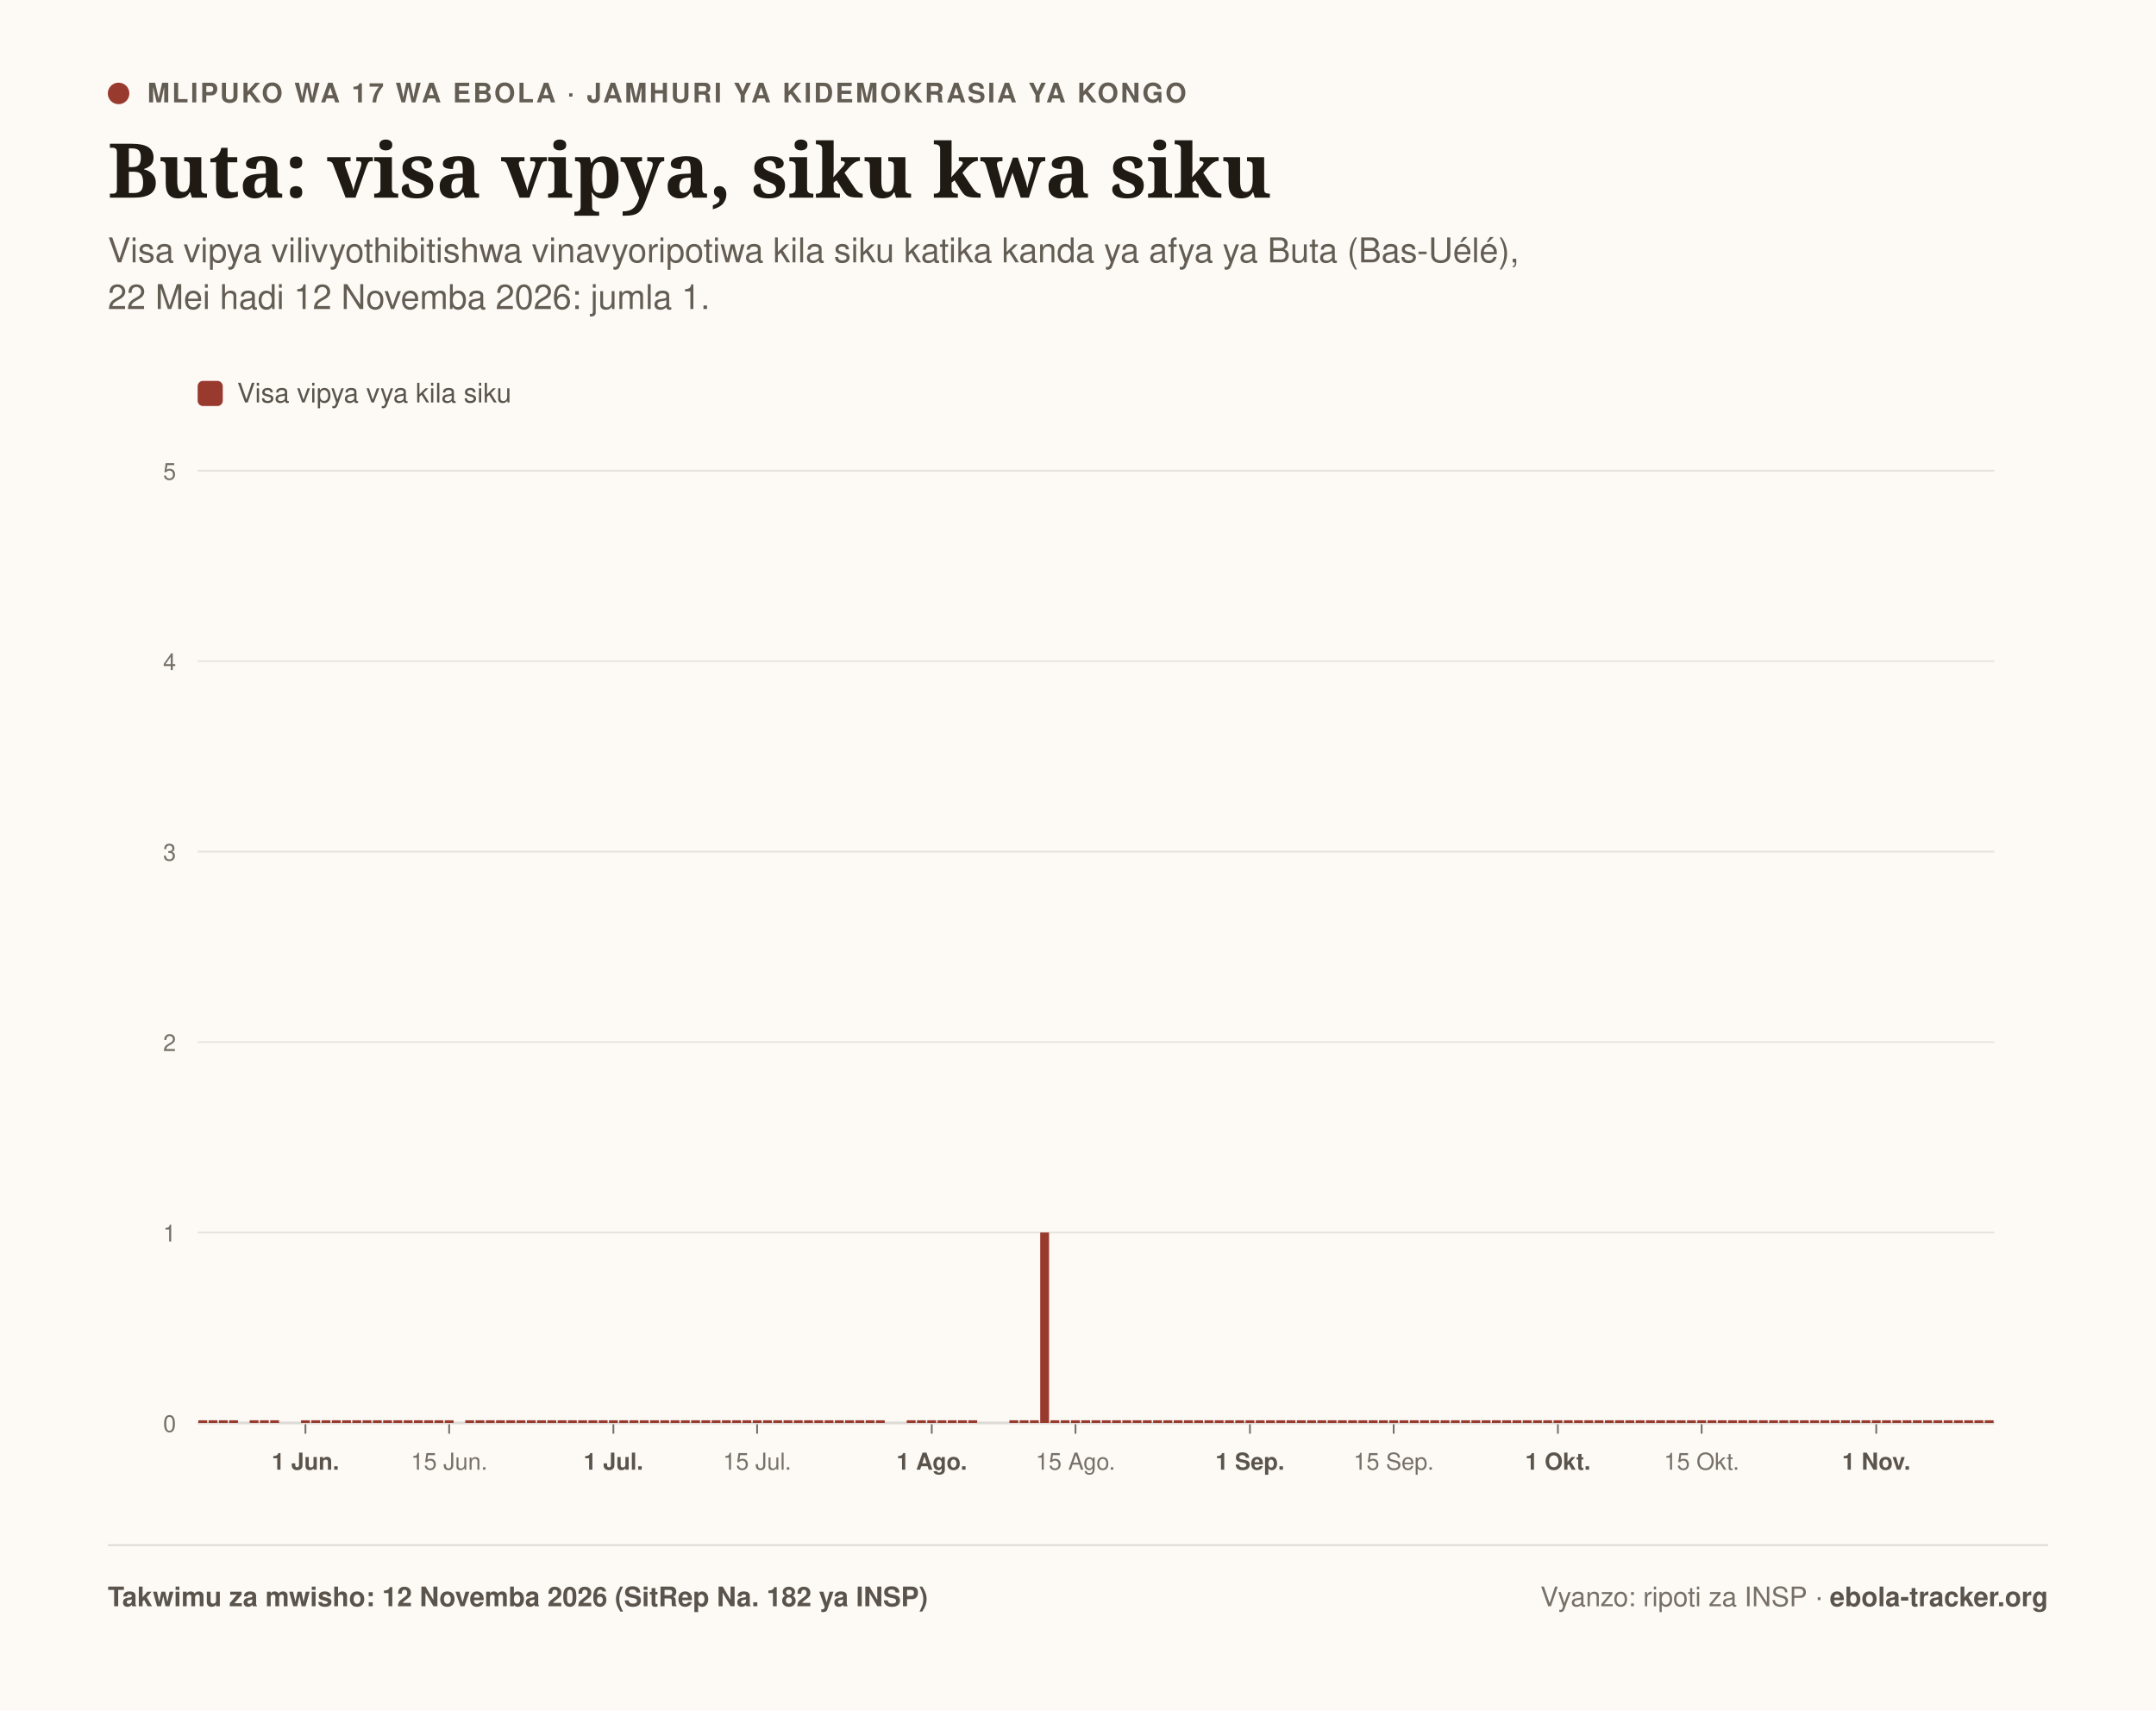
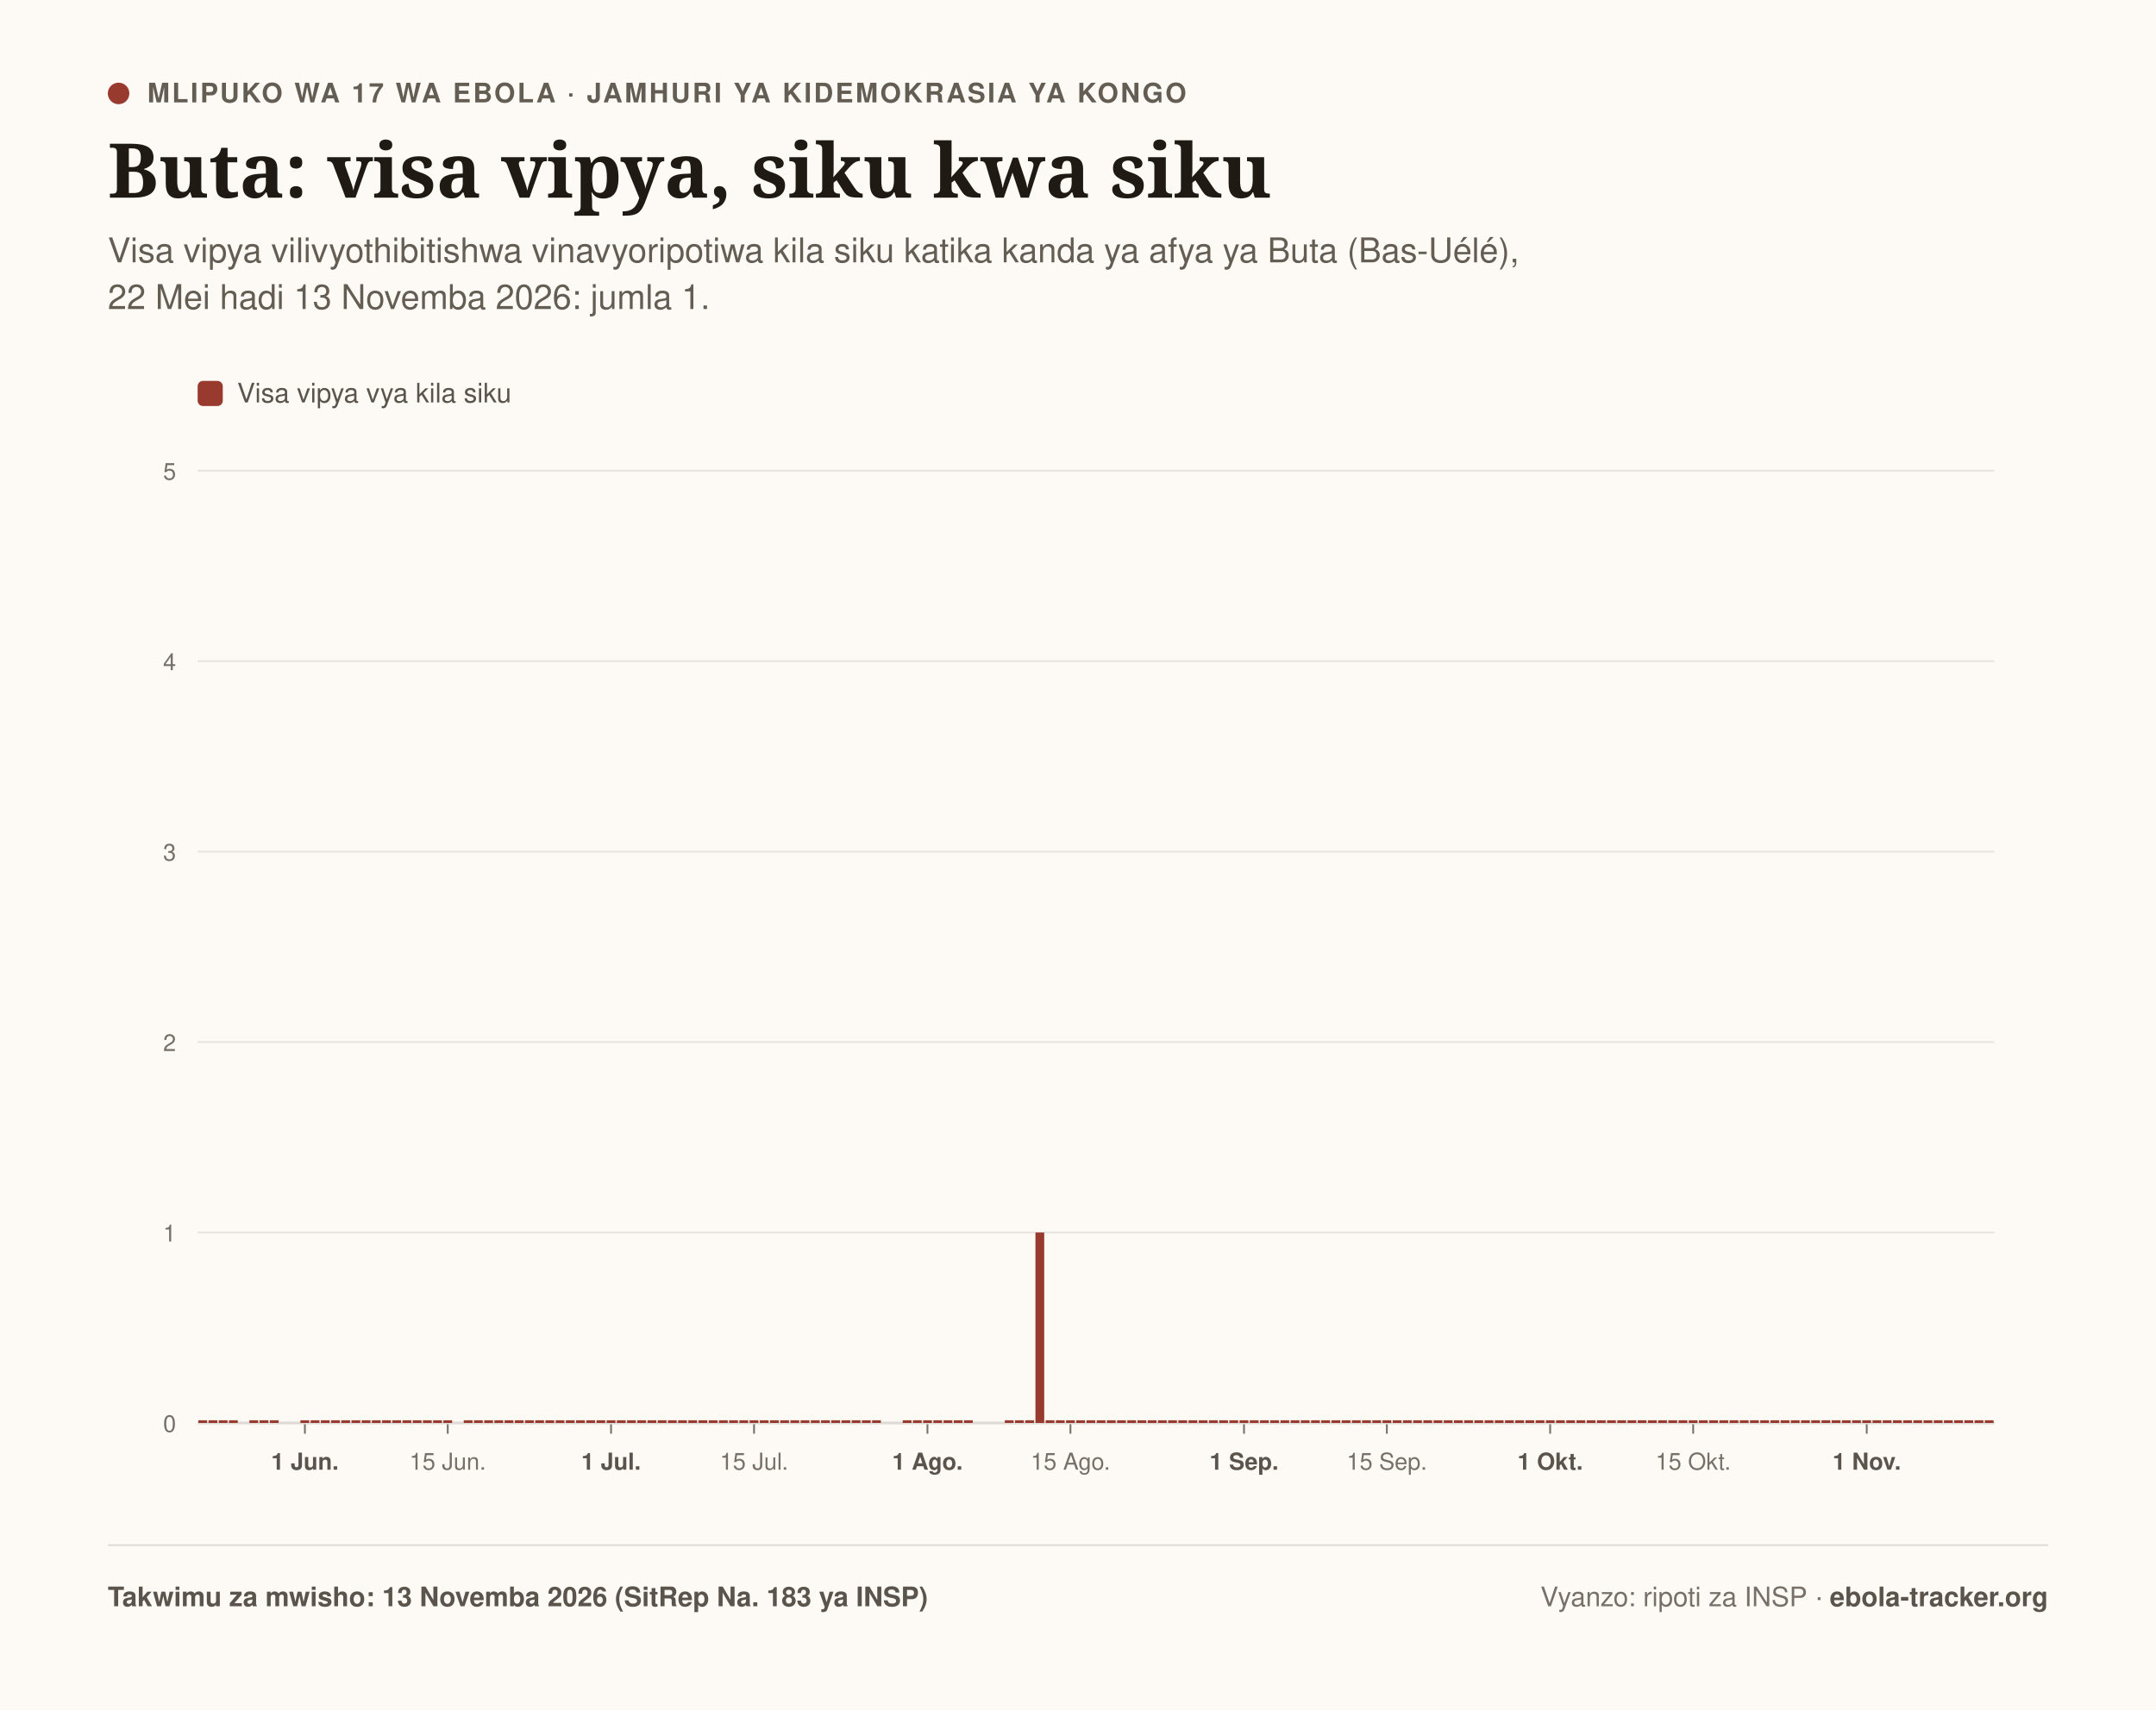
- <svg xmlns="http://www.w3.org/2000/svg" viewBox="0 0 1200 952" role="img" aria-label="Buta: visa vipya, siku kwa siku. Visa vipya vilivyothibitishwa vinavyoripotiwa kila siku katika kanda ya afya ya Buta (Bas-Uélé), 22 Mei hadi 12 Novemba 2026: jumla 1.">
+ <svg xmlns="http://www.w3.org/2000/svg" viewBox="0 0 1200 952" role="img" aria-label="Buta: visa vipya, siku kwa siku. Visa vipya vilivyothibitishwa vinavyoripotiwa kila siku katika kanda ya afya ya Buta (Bas-Uélé), 22 Mei hadi 13 Novemba 2026: jumla 1.">
  <rect width="1200" height="952" fill="#FDFAF6" />
  <circle cx="66" cy="52" r="6" fill="#993A2E" />
  <text x="82.0" y="57.0" font-family="'Public Sans',Helvetica,Arial,sans-serif" font-size="15" font-weight="700" fill="#635D54" text-anchor="start" letter-spacing=".08em">MLIPUKO WA 17 WA EBOLA · JAMHURI YA KIDEMOKRASIA YA KONGO</text>
  <text x="60.0" y="110.0" font-family="'Source Serif 4',Georgia,serif" font-size="42" font-weight="600" fill="#1F1A13" text-anchor="start">Buta: visa vipya, siku kwa siku</text>
  <text x="60.0" y="146.0" font-family="'Public Sans',Helvetica,Arial,sans-serif" font-size="19" font-weight="400" fill="#635D54" text-anchor="start">Visa vipya vilivyothibitishwa vinavyoripotiwa kila siku katika kanda ya afya ya Buta (Bas-Uélé),</text>
-   <text x="60.0" y="172.0" font-family="'Public Sans',Helvetica,Arial,sans-serif" font-size="19" font-weight="400" fill="#635D54" text-anchor="start">22 Mei hadi 12 Novemba 2026: jumla 1.</text>
+   <text x="60.0" y="172.0" font-family="'Public Sans',Helvetica,Arial,sans-serif" font-size="19" font-weight="400" fill="#635D54" text-anchor="start">22 Mei hadi 13 Novemba 2026: jumla 1.</text>
  <rect x="110" y="212" width="14" height="14" rx="3" fill="#993A2E" />
  <text x="132.0" y="224.0" font-family="'Public Sans',Helvetica,Arial,sans-serif" font-size="15" font-weight="400" fill="#5A544C" text-anchor="start">Visa vipya vya kila siku</text>
  <line x1="110" x2="1110" y1="792.0" y2="792.0" stroke="#E7E4E0" />
  <text x="98.0" y="797.0" font-family="'Public Sans',Helvetica,Arial,sans-serif" font-size="13" font-weight="400" fill="#777068" text-anchor="end">0</text>
  <line x1="110" x2="1110" y1="686.0" y2="686.0" stroke="#E7E4E0" />
  <text x="98.0" y="691.0" font-family="'Public Sans',Helvetica,Arial,sans-serif" font-size="13" font-weight="400" fill="#777068" text-anchor="end">1</text>
  <line x1="110" x2="1110" y1="580.0" y2="580.0" stroke="#E7E4E0" />
  <text x="98.0" y="585.0" font-family="'Public Sans',Helvetica,Arial,sans-serif" font-size="13" font-weight="400" fill="#777068" text-anchor="end">2</text>
  <line x1="110" x2="1110" y1="474.0" y2="474.0" stroke="#E7E4E0" />
  <text x="98.0" y="479.0" font-family="'Public Sans',Helvetica,Arial,sans-serif" font-size="13" font-weight="400" fill="#777068" text-anchor="end">3</text>
  <line x1="110" x2="1110" y1="368.0" y2="368.0" stroke="#E7E4E0" />
  <text x="98.0" y="373.0" font-family="'Public Sans',Helvetica,Arial,sans-serif" font-size="13" font-weight="400" fill="#777068" text-anchor="end">4</text>
  <line x1="110" x2="1110" y1="262.0" y2="262.0" stroke="#E7E4E0" />
  <text x="98.0" y="267.0" font-family="'Public Sans',Helvetica,Arial,sans-serif" font-size="13" font-weight="400" fill="#777068" text-anchor="end">5</text>
-   <line x1="170.0" x2="170.0" y1="792" y2="798" stroke="#777068" />
-   <text x="170.0" y="818.0" font-family="'Public Sans',Helvetica,Arial,sans-serif" font-size="13" font-weight="600" fill="#5A544C" text-anchor="middle">1 Jun.</text>
-   <line x1="250.0" x2="250.0" y1="792" y2="798" stroke="#777068" />
-   <text x="250.0" y="818.0" font-family="'Public Sans',Helvetica,Arial,sans-serif" font-size="13" font-weight="400" fill="#777068" text-anchor="middle">15 Jun.</text>
-   <line x1="341.4" x2="341.4" y1="792" y2="798" stroke="#777068" />
-   <text x="341.4" y="818.0" font-family="'Public Sans',Helvetica,Arial,sans-serif" font-size="13" font-weight="600" fill="#5A544C" text-anchor="middle">1 Jul.</text>
-   <line x1="421.4" x2="421.4" y1="792" y2="798" stroke="#777068" />
-   <text x="421.4" y="818.0" font-family="'Public Sans',Helvetica,Arial,sans-serif" font-size="13" font-weight="400" fill="#777068" text-anchor="middle">15 Jul.</text>
-   <line x1="518.6" x2="518.6" y1="792" y2="798" stroke="#777068" />
-   <text x="518.6" y="818.0" font-family="'Public Sans',Helvetica,Arial,sans-serif" font-size="13" font-weight="600" fill="#5A544C" text-anchor="middle">1 Ago.</text>
-   <line x1="598.6" x2="598.6" y1="792" y2="798" stroke="#777068" />
-   <text x="598.6" y="818.0" font-family="'Public Sans',Helvetica,Arial,sans-serif" font-size="13" font-weight="400" fill="#777068" text-anchor="middle">15 Ago.</text>
-   <line x1="695.7" x2="695.7" y1="792" y2="798" stroke="#777068" />
-   <text x="695.7" y="818.0" font-family="'Public Sans',Helvetica,Arial,sans-serif" font-size="13" font-weight="600" fill="#5A544C" text-anchor="middle">1 Sep.</text>
-   <line x1="775.7" x2="775.7" y1="792" y2="798" stroke="#777068" />
-   <text x="775.7" y="818.0" font-family="'Public Sans',Helvetica,Arial,sans-serif" font-size="13" font-weight="400" fill="#777068" text-anchor="middle">15 Sep.</text>
-   <line x1="867.1" x2="867.1" y1="792" y2="798" stroke="#777068" />
-   <text x="867.1" y="818.0" font-family="'Public Sans',Helvetica,Arial,sans-serif" font-size="13" font-weight="600" fill="#5A544C" text-anchor="middle">1 Okt.</text>
-   <line x1="947.1" x2="947.1" y1="792" y2="798" stroke="#777068" />
-   <text x="947.1" y="818.0" font-family="'Public Sans',Helvetica,Arial,sans-serif" font-size="13" font-weight="400" fill="#777068" text-anchor="middle">15 Okt.</text>
-   <line x1="1044.3" x2="1044.3" y1="792" y2="798" stroke="#777068" />
-   <text x="1044.3" y="818.0" font-family="'Public Sans',Helvetica,Arial,sans-serif" font-size="13" font-weight="600" fill="#5A544C" text-anchor="middle">1 Nov.</text>
+   <line x1="169.7" x2="169.7" y1="792" y2="798" stroke="#777068" />
+   <text x="169.7" y="818.0" font-family="'Public Sans',Helvetica,Arial,sans-serif" font-size="13" font-weight="600" fill="#5A544C" text-anchor="middle">1 Jun.</text>
+   <line x1="249.2" x2="249.2" y1="792" y2="798" stroke="#777068" />
+   <text x="249.2" y="818.0" font-family="'Public Sans',Helvetica,Arial,sans-serif" font-size="13" font-weight="400" fill="#777068" text-anchor="middle">15 Jun.</text>
+   <line x1="340.1" x2="340.1" y1="792" y2="798" stroke="#777068" />
+   <text x="340.1" y="818.0" font-family="'Public Sans',Helvetica,Arial,sans-serif" font-size="13" font-weight="600" fill="#5A544C" text-anchor="middle">1 Jul.</text>
+   <line x1="419.7" x2="419.7" y1="792" y2="798" stroke="#777068" />
+   <text x="419.7" y="818.0" font-family="'Public Sans',Helvetica,Arial,sans-serif" font-size="13" font-weight="400" fill="#777068" text-anchor="middle">15 Jul.</text>
+   <line x1="516.2" x2="516.2" y1="792" y2="798" stroke="#777068" />
+   <text x="516.2" y="818.0" font-family="'Public Sans',Helvetica,Arial,sans-serif" font-size="13" font-weight="600" fill="#5A544C" text-anchor="middle">1 Ago.</text>
+   <line x1="595.8" x2="595.8" y1="792" y2="798" stroke="#777068" />
+   <text x="595.8" y="818.0" font-family="'Public Sans',Helvetica,Arial,sans-serif" font-size="13" font-weight="400" fill="#777068" text-anchor="middle">15 Ago.</text>
+   <line x1="692.4" x2="692.4" y1="792" y2="798" stroke="#777068" />
+   <text x="692.4" y="818.0" font-family="'Public Sans',Helvetica,Arial,sans-serif" font-size="13" font-weight="600" fill="#5A544C" text-anchor="middle">1 Sep.</text>
+   <line x1="771.9" x2="771.9" y1="792" y2="798" stroke="#777068" />
+   <text x="771.9" y="818.0" font-family="'Public Sans',Helvetica,Arial,sans-serif" font-size="13" font-weight="400" fill="#777068" text-anchor="middle">15 Sep.</text>
+   <line x1="862.8" x2="862.8" y1="792" y2="798" stroke="#777068" />
+   <text x="862.8" y="818.0" font-family="'Public Sans',Helvetica,Arial,sans-serif" font-size="13" font-weight="600" fill="#5A544C" text-anchor="middle">1 Okt.</text>
+   <line x1="942.4" x2="942.4" y1="792" y2="798" stroke="#777068" />
+   <text x="942.4" y="818.0" font-family="'Public Sans',Helvetica,Arial,sans-serif" font-size="13" font-weight="400" fill="#777068" text-anchor="middle">15 Okt.</text>
+   <line x1="1039.0" x2="1039.0" y1="792" y2="798" stroke="#777068" />
+   <text x="1039.0" y="818.0" font-family="'Public Sans',Helvetica,Arial,sans-serif" font-size="13" font-weight="600" fill="#5A544C" text-anchor="middle">1 Nov.</text>
  <line x1="110" x2="1110" y1="792" y2="792" stroke="#DEDAD5" stroke-width="1.5" />
-   <rect x="110.40" y="790.50" width="4.91" height="1.50" fill="#993A2E" />
-   <rect x="116.11" y="790.50" width="4.91" height="1.50" fill="#993A2E" />
-   <rect x="121.83" y="790.50" width="4.91" height="1.50" fill="#993A2E" />
-   <rect x="127.54" y="790.50" width="4.91" height="1.50" fill="#993A2E" />
-   <rect x="138.97" y="790.50" width="4.91" height="1.50" fill="#993A2E" />
-   <rect x="144.69" y="790.50" width="4.91" height="1.50" fill="#993A2E" />
-   <rect x="150.40" y="790.50" width="4.91" height="1.50" fill="#993A2E" />
-   <rect x="167.54" y="790.50" width="4.91" height="1.50" fill="#993A2E" />
-   <rect x="173.26" y="790.50" width="4.91" height="1.50" fill="#993A2E" />
-   <rect x="178.97" y="790.50" width="4.91" height="1.50" fill="#993A2E" />
-   <rect x="184.69" y="790.50" width="4.91" height="1.50" fill="#993A2E" />
-   <rect x="190.40" y="790.50" width="4.91" height="1.50" fill="#993A2E" />
-   <rect x="196.11" y="790.50" width="4.91" height="1.50" fill="#993A2E" />
-   <rect x="201.83" y="790.50" width="4.91" height="1.50" fill="#993A2E" />
-   <rect x="207.54" y="790.50" width="4.91" height="1.50" fill="#993A2E" />
-   <rect x="213.26" y="790.50" width="4.91" height="1.50" fill="#993A2E" />
-   <rect x="218.97" y="790.50" width="4.91" height="1.50" fill="#993A2E" />
-   <rect x="224.69" y="790.50" width="4.91" height="1.50" fill="#993A2E" />
-   <rect x="230.40" y="790.50" width="4.91" height="1.50" fill="#993A2E" />
-   <rect x="236.11" y="790.50" width="4.91" height="1.50" fill="#993A2E" />
-   <rect x="241.83" y="790.50" width="4.91" height="1.50" fill="#993A2E" />
-   <rect x="247.54" y="790.50" width="4.91" height="1.50" fill="#993A2E" />
-   <rect x="258.97" y="790.50" width="4.91" height="1.50" fill="#993A2E" />
-   <rect x="264.69" y="790.50" width="4.91" height="1.50" fill="#993A2E" />
-   <rect x="270.40" y="790.50" width="4.91" height="1.50" fill="#993A2E" />
-   <rect x="276.11" y="790.50" width="4.91" height="1.50" fill="#993A2E" />
-   <rect x="281.83" y="790.50" width="4.91" height="1.50" fill="#993A2E" />
-   <rect x="287.54" y="790.50" width="4.91" height="1.50" fill="#993A2E" />
-   <rect x="293.26" y="790.50" width="4.91" height="1.50" fill="#993A2E" />
-   <rect x="298.97" y="790.50" width="4.91" height="1.50" fill="#993A2E" />
-   <rect x="304.69" y="790.50" width="4.91" height="1.50" fill="#993A2E" />
-   <rect x="310.40" y="790.50" width="4.91" height="1.50" fill="#993A2E" />
-   <rect x="316.11" y="790.50" width="4.91" height="1.50" fill="#993A2E" />
-   <rect x="321.83" y="790.50" width="4.91" height="1.50" fill="#993A2E" />
-   <rect x="327.54" y="790.50" width="4.91" height="1.50" fill="#993A2E" />
-   <rect x="333.26" y="790.50" width="4.91" height="1.50" fill="#993A2E" />
-   <rect x="338.97" y="790.50" width="4.91" height="1.50" fill="#993A2E" />
-   <rect x="344.69" y="790.50" width="4.91" height="1.50" fill="#993A2E" />
-   <rect x="350.40" y="790.50" width="4.91" height="1.50" fill="#993A2E" />
-   <rect x="356.11" y="790.50" width="4.91" height="1.50" fill="#993A2E" />
-   <rect x="361.83" y="790.50" width="4.91" height="1.50" fill="#993A2E" />
-   <rect x="367.54" y="790.50" width="4.91" height="1.50" fill="#993A2E" />
-   <rect x="373.26" y="790.50" width="4.91" height="1.50" fill="#993A2E" />
-   <rect x="378.97" y="790.50" width="4.91" height="1.50" fill="#993A2E" />
-   <rect x="384.69" y="790.50" width="4.91" height="1.50" fill="#993A2E" />
-   <rect x="390.40" y="790.50" width="4.91" height="1.50" fill="#993A2E" />
-   <rect x="396.11" y="790.50" width="4.91" height="1.50" fill="#993A2E" />
-   <rect x="401.83" y="790.50" width="4.91" height="1.50" fill="#993A2E" />
-   <rect x="407.54" y="790.50" width="4.91" height="1.50" fill="#993A2E" />
-   <rect x="413.26" y="790.50" width="4.91" height="1.50" fill="#993A2E" />
-   <rect x="418.97" y="790.50" width="4.91" height="1.50" fill="#993A2E" />
-   <rect x="424.69" y="790.50" width="4.91" height="1.50" fill="#993A2E" />
-   <rect x="430.40" y="790.50" width="4.91" height="1.50" fill="#993A2E" />
-   <rect x="436.11" y="790.50" width="4.91" height="1.50" fill="#993A2E" />
-   <rect x="441.83" y="790.50" width="4.91" height="1.50" fill="#993A2E" />
-   <rect x="447.54" y="790.50" width="4.91" height="1.50" fill="#993A2E" />
-   <rect x="453.26" y="790.50" width="4.91" height="1.50" fill="#993A2E" />
-   <rect x="458.97" y="790.50" width="4.91" height="1.50" fill="#993A2E" />
-   <rect x="464.69" y="790.50" width="4.91" height="1.50" fill="#993A2E" />
-   <rect x="470.40" y="790.50" width="4.91" height="1.50" fill="#993A2E" />
-   <rect x="476.11" y="790.50" width="4.91" height="1.50" fill="#993A2E" />
-   <rect x="481.83" y="790.50" width="4.91" height="1.50" fill="#993A2E" />
-   <rect x="487.54" y="790.50" width="4.91" height="1.50" fill="#993A2E" />
-   <rect x="504.69" y="790.50" width="4.91" height="1.50" fill="#993A2E" />
-   <rect x="510.40" y="790.50" width="4.91" height="1.50" fill="#993A2E" />
-   <rect x="516.11" y="790.50" width="4.91" height="1.50" fill="#993A2E" />
-   <rect x="521.83" y="790.50" width="4.91" height="1.50" fill="#993A2E" />
-   <rect x="527.54" y="790.50" width="4.91" height="1.50" fill="#993A2E" />
-   <rect x="533.26" y="790.50" width="4.91" height="1.50" fill="#993A2E" />
-   <rect x="538.97" y="790.50" width="4.91" height="1.50" fill="#993A2E" />
-   <rect x="561.83" y="790.50" width="4.91" height="1.50" fill="#993A2E" />
-   <rect x="567.54" y="790.50" width="4.91" height="1.50" fill="#993A2E" />
-   <rect x="573.26" y="790.50" width="4.91" height="1.50" fill="#993A2E" />
-   <rect x="578.97" y="686.00" width="4.91" height="106.00" fill="#993A2E" />
-   <rect x="584.69" y="790.50" width="4.91" height="1.50" fill="#993A2E" />
-   <rect x="590.40" y="790.50" width="4.91" height="1.50" fill="#993A2E" />
-   <rect x="596.11" y="790.50" width="4.91" height="1.50" fill="#993A2E" />
-   <rect x="601.83" y="790.50" width="4.91" height="1.50" fill="#993A2E" />
-   <rect x="607.54" y="790.50" width="4.91" height="1.50" fill="#993A2E" />
-   <rect x="613.26" y="790.50" width="4.91" height="1.50" fill="#993A2E" />
-   <rect x="618.97" y="790.50" width="4.91" height="1.50" fill="#993A2E" />
-   <rect x="624.69" y="790.50" width="4.91" height="1.50" fill="#993A2E" />
-   <rect x="630.40" y="790.50" width="4.91" height="1.50" fill="#993A2E" />
-   <rect x="636.11" y="790.50" width="4.91" height="1.50" fill="#993A2E" />
-   <rect x="641.83" y="790.50" width="4.91" height="1.50" fill="#993A2E" />
-   <rect x="647.54" y="790.50" width="4.91" height="1.50" fill="#993A2E" />
-   <rect x="653.26" y="790.50" width="4.91" height="1.50" fill="#993A2E" />
-   <rect x="658.97" y="790.50" width="4.91" height="1.50" fill="#993A2E" />
-   <rect x="664.69" y="790.50" width="4.91" height="1.50" fill="#993A2E" />
-   <rect x="670.40" y="790.50" width="4.91" height="1.50" fill="#993A2E" />
-   <rect x="676.11" y="790.50" width="4.91" height="1.50" fill="#993A2E" />
-   <rect x="681.83" y="790.50" width="4.91" height="1.50" fill="#993A2E" />
-   <rect x="687.54" y="790.50" width="4.91" height="1.50" fill="#993A2E" />
-   <rect x="693.26" y="790.50" width="4.91" height="1.50" fill="#993A2E" />
-   <rect x="698.97" y="790.50" width="4.91" height="1.50" fill="#993A2E" />
-   <rect x="704.69" y="790.50" width="4.91" height="1.50" fill="#993A2E" />
-   <rect x="710.40" y="790.50" width="4.91" height="1.50" fill="#993A2E" />
-   <rect x="716.11" y="790.50" width="4.91" height="1.50" fill="#993A2E" />
-   <rect x="721.83" y="790.50" width="4.91" height="1.50" fill="#993A2E" />
-   <rect x="727.54" y="790.50" width="4.91" height="1.50" fill="#993A2E" />
-   <rect x="733.26" y="790.50" width="4.91" height="1.50" fill="#993A2E" />
-   <rect x="738.97" y="790.50" width="4.91" height="1.50" fill="#993A2E" />
-   <rect x="744.69" y="790.50" width="4.91" height="1.50" fill="#993A2E" />
-   <rect x="750.40" y="790.50" width="4.91" height="1.50" fill="#993A2E" />
-   <rect x="756.11" y="790.50" width="4.91" height="1.50" fill="#993A2E" />
-   <rect x="761.83" y="790.50" width="4.91" height="1.50" fill="#993A2E" />
-   <rect x="767.54" y="790.50" width="4.91" height="1.50" fill="#993A2E" />
-   <rect x="773.26" y="790.50" width="4.91" height="1.50" fill="#993A2E" />
-   <rect x="778.97" y="790.50" width="4.91" height="1.50" fill="#993A2E" />
-   <rect x="784.69" y="790.50" width="4.91" height="1.50" fill="#993A2E" />
-   <rect x="790.40" y="790.50" width="4.91" height="1.50" fill="#993A2E" />
-   <rect x="796.11" y="790.50" width="4.91" height="1.50" fill="#993A2E" />
-   <rect x="801.83" y="790.50" width="4.91" height="1.50" fill="#993A2E" />
-   <rect x="807.54" y="790.50" width="4.91" height="1.50" fill="#993A2E" />
-   <rect x="813.26" y="790.50" width="4.91" height="1.50" fill="#993A2E" />
-   <rect x="818.97" y="790.50" width="4.91" height="1.50" fill="#993A2E" />
-   <rect x="824.69" y="790.50" width="4.91" height="1.50" fill="#993A2E" />
-   <rect x="830.40" y="790.50" width="4.91" height="1.50" fill="#993A2E" />
-   <rect x="836.11" y="790.50" width="4.91" height="1.50" fill="#993A2E" />
-   <rect x="841.83" y="790.50" width="4.91" height="1.50" fill="#993A2E" />
-   <rect x="847.54" y="790.50" width="4.91" height="1.50" fill="#993A2E" />
-   <rect x="853.26" y="790.50" width="4.91" height="1.50" fill="#993A2E" />
-   <rect x="858.97" y="790.50" width="4.91" height="1.50" fill="#993A2E" />
-   <rect x="864.69" y="790.50" width="4.91" height="1.50" fill="#993A2E" />
-   <rect x="870.40" y="790.50" width="4.91" height="1.50" fill="#993A2E" />
-   <rect x="876.11" y="790.50" width="4.91" height="1.50" fill="#993A2E" />
-   <rect x="881.83" y="790.50" width="4.91" height="1.50" fill="#993A2E" />
-   <rect x="887.54" y="790.50" width="4.91" height="1.50" fill="#993A2E" />
-   <rect x="893.26" y="790.50" width="4.91" height="1.50" fill="#993A2E" />
-   <rect x="898.97" y="790.50" width="4.91" height="1.50" fill="#993A2E" />
-   <rect x="904.69" y="790.50" width="4.91" height="1.50" fill="#993A2E" />
-   <rect x="910.40" y="790.50" width="4.91" height="1.50" fill="#993A2E" />
-   <rect x="916.11" y="790.50" width="4.91" height="1.50" fill="#993A2E" />
-   <rect x="921.83" y="790.50" width="4.91" height="1.50" fill="#993A2E" />
-   <rect x="927.54" y="790.50" width="4.91" height="1.50" fill="#993A2E" />
-   <rect x="933.26" y="790.50" width="4.91" height="1.50" fill="#993A2E" />
-   <rect x="938.97" y="790.50" width="4.91" height="1.50" fill="#993A2E" />
-   <rect x="944.69" y="790.50" width="4.91" height="1.50" fill="#993A2E" />
-   <rect x="950.40" y="790.50" width="4.91" height="1.50" fill="#993A2E" />
-   <rect x="956.11" y="790.50" width="4.91" height="1.50" fill="#993A2E" />
-   <rect x="961.83" y="790.50" width="4.91" height="1.50" fill="#993A2E" />
-   <rect x="967.54" y="790.50" width="4.91" height="1.50" fill="#993A2E" />
-   <rect x="973.26" y="790.50" width="4.91" height="1.50" fill="#993A2E" />
-   <rect x="978.97" y="790.50" width="4.91" height="1.50" fill="#993A2E" />
-   <rect x="984.69" y="790.50" width="4.91" height="1.50" fill="#993A2E" />
-   <rect x="990.40" y="790.50" width="4.91" height="1.50" fill="#993A2E" />
-   <rect x="996.11" y="790.50" width="4.91" height="1.50" fill="#993A2E" />
-   <rect x="1001.83" y="790.50" width="4.91" height="1.50" fill="#993A2E" />
-   <rect x="1007.54" y="790.50" width="4.91" height="1.50" fill="#993A2E" />
-   <rect x="1013.26" y="790.50" width="4.91" height="1.50" fill="#993A2E" />
-   <rect x="1018.97" y="790.50" width="4.91" height="1.50" fill="#993A2E" />
-   <rect x="1024.69" y="790.50" width="4.91" height="1.50" fill="#993A2E" />
-   <rect x="1030.40" y="790.50" width="4.91" height="1.50" fill="#993A2E" />
-   <rect x="1036.11" y="790.50" width="4.91" height="1.50" fill="#993A2E" />
-   <rect x="1041.83" y="790.50" width="4.91" height="1.50" fill="#993A2E" />
-   <rect x="1047.54" y="790.50" width="4.91" height="1.50" fill="#993A2E" />
-   <rect x="1053.26" y="790.50" width="4.91" height="1.50" fill="#993A2E" />
-   <rect x="1058.97" y="790.50" width="4.91" height="1.50" fill="#993A2E" />
-   <rect x="1064.69" y="790.50" width="4.91" height="1.50" fill="#993A2E" />
-   <rect x="1070.40" y="790.50" width="4.91" height="1.50" fill="#993A2E" />
-   <rect x="1076.11" y="790.50" width="4.91" height="1.50" fill="#993A2E" />
-   <rect x="1081.83" y="790.50" width="4.91" height="1.50" fill="#993A2E" />
-   <rect x="1087.54" y="790.50" width="4.91" height="1.50" fill="#993A2E" />
-   <rect x="1093.26" y="790.50" width="4.91" height="1.50" fill="#993A2E" />
-   <rect x="1098.97" y="790.50" width="4.91" height="1.50" fill="#993A2E" />
-   <rect x="1104.69" y="790.50" width="4.91" height="1.50" fill="#993A2E" />
+   <rect x="110.40" y="790.50" width="4.89" height="1.50" fill="#993A2E" />
+   <rect x="116.08" y="790.50" width="4.89" height="1.50" fill="#993A2E" />
+   <rect x="121.76" y="790.50" width="4.89" height="1.50" fill="#993A2E" />
+   <rect x="127.44" y="790.50" width="4.89" height="1.50" fill="#993A2E" />
+   <rect x="138.81" y="790.50" width="4.89" height="1.50" fill="#993A2E" />
+   <rect x="144.49" y="790.50" width="4.89" height="1.50" fill="#993A2E" />
+   <rect x="150.17" y="790.50" width="4.89" height="1.50" fill="#993A2E" />
+   <rect x="167.22" y="790.50" width="4.89" height="1.50" fill="#993A2E" />
+   <rect x="172.90" y="790.50" width="4.89" height="1.50" fill="#993A2E" />
+   <rect x="178.58" y="790.50" width="4.89" height="1.50" fill="#993A2E" />
+   <rect x="184.26" y="790.50" width="4.89" height="1.50" fill="#993A2E" />
+   <rect x="189.94" y="790.50" width="4.89" height="1.50" fill="#993A2E" />
+   <rect x="195.62" y="790.50" width="4.89" height="1.50" fill="#993A2E" />
+   <rect x="201.31" y="790.50" width="4.89" height="1.50" fill="#993A2E" />
+   <rect x="206.99" y="790.50" width="4.89" height="1.50" fill="#993A2E" />
+   <rect x="212.67" y="790.50" width="4.89" height="1.50" fill="#993A2E" />
+   <rect x="218.35" y="790.50" width="4.89" height="1.50" fill="#993A2E" />
+   <rect x="224.03" y="790.50" width="4.89" height="1.50" fill="#993A2E" />
+   <rect x="229.72" y="790.50" width="4.89" height="1.50" fill="#993A2E" />
+   <rect x="235.40" y="790.50" width="4.89" height="1.50" fill="#993A2E" />
+   <rect x="241.08" y="790.50" width="4.89" height="1.50" fill="#993A2E" />
+   <rect x="246.76" y="790.50" width="4.89" height="1.50" fill="#993A2E" />
+   <rect x="258.12" y="790.50" width="4.89" height="1.50" fill="#993A2E" />
+   <rect x="263.81" y="790.50" width="4.89" height="1.50" fill="#993A2E" />
+   <rect x="269.49" y="790.50" width="4.89" height="1.50" fill="#993A2E" />
+   <rect x="275.17" y="790.50" width="4.89" height="1.50" fill="#993A2E" />
+   <rect x="280.85" y="790.50" width="4.89" height="1.50" fill="#993A2E" />
+   <rect x="286.53" y="790.50" width="4.89" height="1.50" fill="#993A2E" />
+   <rect x="292.22" y="790.50" width="4.89" height="1.50" fill="#993A2E" />
+   <rect x="297.90" y="790.50" width="4.89" height="1.50" fill="#993A2E" />
+   <rect x="303.58" y="790.50" width="4.89" height="1.50" fill="#993A2E" />
+   <rect x="309.26" y="790.50" width="4.89" height="1.50" fill="#993A2E" />
+   <rect x="314.94" y="790.50" width="4.89" height="1.50" fill="#993A2E" />
+   <rect x="320.62" y="790.50" width="4.89" height="1.50" fill="#993A2E" />
+   <rect x="326.31" y="790.50" width="4.89" height="1.50" fill="#993A2E" />
+   <rect x="331.99" y="790.50" width="4.89" height="1.50" fill="#993A2E" />
+   <rect x="337.67" y="790.50" width="4.89" height="1.50" fill="#993A2E" />
+   <rect x="343.35" y="790.50" width="4.89" height="1.50" fill="#993A2E" />
+   <rect x="349.03" y="790.50" width="4.89" height="1.50" fill="#993A2E" />
+   <rect x="354.72" y="790.50" width="4.89" height="1.50" fill="#993A2E" />
+   <rect x="360.40" y="790.50" width="4.89" height="1.50" fill="#993A2E" />
+   <rect x="366.08" y="790.50" width="4.89" height="1.50" fill="#993A2E" />
+   <rect x="371.76" y="790.50" width="4.89" height="1.50" fill="#993A2E" />
+   <rect x="377.44" y="790.50" width="4.89" height="1.50" fill="#993A2E" />
+   <rect x="383.12" y="790.50" width="4.89" height="1.50" fill="#993A2E" />
+   <rect x="388.81" y="790.50" width="4.89" height="1.50" fill="#993A2E" />
+   <rect x="394.49" y="790.50" width="4.89" height="1.50" fill="#993A2E" />
+   <rect x="400.17" y="790.50" width="4.89" height="1.50" fill="#993A2E" />
+   <rect x="405.85" y="790.50" width="4.89" height="1.50" fill="#993A2E" />
+   <rect x="411.53" y="790.50" width="4.89" height="1.50" fill="#993A2E" />
+   <rect x="417.22" y="790.50" width="4.89" height="1.50" fill="#993A2E" />
+   <rect x="422.90" y="790.50" width="4.89" height="1.50" fill="#993A2E" />
+   <rect x="428.58" y="790.50" width="4.89" height="1.50" fill="#993A2E" />
+   <rect x="434.26" y="790.50" width="4.89" height="1.50" fill="#993A2E" />
+   <rect x="439.94" y="790.50" width="4.89" height="1.50" fill="#993A2E" />
+   <rect x="445.62" y="790.50" width="4.89" height="1.50" fill="#993A2E" />
+   <rect x="451.31" y="790.50" width="4.89" height="1.50" fill="#993A2E" />
+   <rect x="456.99" y="790.50" width="4.89" height="1.50" fill="#993A2E" />
+   <rect x="462.67" y="790.50" width="4.89" height="1.50" fill="#993A2E" />
+   <rect x="468.35" y="790.50" width="4.89" height="1.50" fill="#993A2E" />
+   <rect x="474.03" y="790.50" width="4.89" height="1.50" fill="#993A2E" />
+   <rect x="479.72" y="790.50" width="4.89" height="1.50" fill="#993A2E" />
+   <rect x="485.40" y="790.50" width="4.89" height="1.50" fill="#993A2E" />
+   <rect x="502.44" y="790.50" width="4.89" height="1.50" fill="#993A2E" />
+   <rect x="508.12" y="790.50" width="4.89" height="1.50" fill="#993A2E" />
+   <rect x="513.81" y="790.50" width="4.89" height="1.50" fill="#993A2E" />
+   <rect x="519.49" y="790.50" width="4.89" height="1.50" fill="#993A2E" />
+   <rect x="525.17" y="790.50" width="4.89" height="1.50" fill="#993A2E" />
+   <rect x="530.85" y="790.50" width="4.89" height="1.50" fill="#993A2E" />
+   <rect x="536.53" y="790.50" width="4.89" height="1.50" fill="#993A2E" />
+   <rect x="559.26" y="790.50" width="4.89" height="1.50" fill="#993A2E" />
+   <rect x="564.94" y="790.50" width="4.89" height="1.50" fill="#993A2E" />
+   <rect x="570.62" y="790.50" width="4.89" height="1.50" fill="#993A2E" />
+   <rect x="576.31" y="686.00" width="4.89" height="106.00" fill="#993A2E" />
+   <rect x="581.99" y="790.50" width="4.89" height="1.50" fill="#993A2E" />
+   <rect x="587.67" y="790.50" width="4.89" height="1.50" fill="#993A2E" />
+   <rect x="593.35" y="790.50" width="4.89" height="1.50" fill="#993A2E" />
+   <rect x="599.03" y="790.50" width="4.89" height="1.50" fill="#993A2E" />
+   <rect x="604.72" y="790.50" width="4.89" height="1.50" fill="#993A2E" />
+   <rect x="610.40" y="790.50" width="4.89" height="1.50" fill="#993A2E" />
+   <rect x="616.08" y="790.50" width="4.89" height="1.50" fill="#993A2E" />
+   <rect x="621.76" y="790.50" width="4.89" height="1.50" fill="#993A2E" />
+   <rect x="627.44" y="790.50" width="4.89" height="1.50" fill="#993A2E" />
+   <rect x="633.12" y="790.50" width="4.89" height="1.50" fill="#993A2E" />
+   <rect x="638.81" y="790.50" width="4.89" height="1.50" fill="#993A2E" />
+   <rect x="644.49" y="790.50" width="4.89" height="1.50" fill="#993A2E" />
+   <rect x="650.17" y="790.50" width="4.89" height="1.50" fill="#993A2E" />
+   <rect x="655.85" y="790.50" width="4.89" height="1.50" fill="#993A2E" />
+   <rect x="661.53" y="790.50" width="4.89" height="1.50" fill="#993A2E" />
+   <rect x="667.22" y="790.50" width="4.89" height="1.50" fill="#993A2E" />
+   <rect x="672.90" y="790.50" width="4.89" height="1.50" fill="#993A2E" />
+   <rect x="678.58" y="790.50" width="4.89" height="1.50" fill="#993A2E" />
+   <rect x="684.26" y="790.50" width="4.89" height="1.50" fill="#993A2E" />
+   <rect x="689.94" y="790.50" width="4.89" height="1.50" fill="#993A2E" />
+   <rect x="695.62" y="790.50" width="4.89" height="1.50" fill="#993A2E" />
+   <rect x="701.31" y="790.50" width="4.89" height="1.50" fill="#993A2E" />
+   <rect x="706.99" y="790.50" width="4.89" height="1.50" fill="#993A2E" />
+   <rect x="712.67" y="790.50" width="4.89" height="1.50" fill="#993A2E" />
+   <rect x="718.35" y="790.50" width="4.89" height="1.50" fill="#993A2E" />
+   <rect x="724.03" y="790.50" width="4.89" height="1.50" fill="#993A2E" />
+   <rect x="729.72" y="790.50" width="4.89" height="1.50" fill="#993A2E" />
+   <rect x="735.40" y="790.50" width="4.89" height="1.50" fill="#993A2E" />
+   <rect x="741.08" y="790.50" width="4.89" height="1.50" fill="#993A2E" />
+   <rect x="746.76" y="790.50" width="4.89" height="1.50" fill="#993A2E" />
+   <rect x="752.44" y="790.50" width="4.89" height="1.50" fill="#993A2E" />
+   <rect x="758.12" y="790.50" width="4.89" height="1.50" fill="#993A2E" />
+   <rect x="763.81" y="790.50" width="4.89" height="1.50" fill="#993A2E" />
+   <rect x="769.49" y="790.50" width="4.89" height="1.50" fill="#993A2E" />
+   <rect x="775.17" y="790.50" width="4.89" height="1.50" fill="#993A2E" />
+   <rect x="780.85" y="790.50" width="4.89" height="1.50" fill="#993A2E" />
+   <rect x="786.53" y="790.50" width="4.89" height="1.50" fill="#993A2E" />
+   <rect x="792.22" y="790.50" width="4.89" height="1.50" fill="#993A2E" />
+   <rect x="797.90" y="790.50" width="4.89" height="1.50" fill="#993A2E" />
+   <rect x="803.58" y="790.50" width="4.89" height="1.50" fill="#993A2E" />
+   <rect x="809.26" y="790.50" width="4.89" height="1.50" fill="#993A2E" />
+   <rect x="814.94" y="790.50" width="4.89" height="1.50" fill="#993A2E" />
+   <rect x="820.62" y="790.50" width="4.89" height="1.50" fill="#993A2E" />
+   <rect x="826.31" y="790.50" width="4.89" height="1.50" fill="#993A2E" />
+   <rect x="831.99" y="790.50" width="4.89" height="1.50" fill="#993A2E" />
+   <rect x="837.67" y="790.50" width="4.89" height="1.50" fill="#993A2E" />
+   <rect x="843.35" y="790.50" width="4.89" height="1.50" fill="#993A2E" />
+   <rect x="849.03" y="790.50" width="4.89" height="1.50" fill="#993A2E" />
+   <rect x="854.72" y="790.50" width="4.89" height="1.50" fill="#993A2E" />
+   <rect x="860.40" y="790.50" width="4.89" height="1.50" fill="#993A2E" />
+   <rect x="866.08" y="790.50" width="4.89" height="1.50" fill="#993A2E" />
+   <rect x="871.76" y="790.50" width="4.89" height="1.50" fill="#993A2E" />
+   <rect x="877.44" y="790.50" width="4.89" height="1.50" fill="#993A2E" />
+   <rect x="883.12" y="790.50" width="4.89" height="1.50" fill="#993A2E" />
+   <rect x="888.81" y="790.50" width="4.89" height="1.50" fill="#993A2E" />
+   <rect x="894.49" y="790.50" width="4.89" height="1.50" fill="#993A2E" />
+   <rect x="900.17" y="790.50" width="4.89" height="1.50" fill="#993A2E" />
+   <rect x="905.85" y="790.50" width="4.89" height="1.50" fill="#993A2E" />
+   <rect x="911.53" y="790.50" width="4.89" height="1.50" fill="#993A2E" />
+   <rect x="917.22" y="790.50" width="4.89" height="1.50" fill="#993A2E" />
+   <rect x="922.90" y="790.50" width="4.89" height="1.50" fill="#993A2E" />
+   <rect x="928.58" y="790.50" width="4.89" height="1.50" fill="#993A2E" />
+   <rect x="934.26" y="790.50" width="4.89" height="1.50" fill="#993A2E" />
+   <rect x="939.94" y="790.50" width="4.89" height="1.50" fill="#993A2E" />
+   <rect x="945.62" y="790.50" width="4.89" height="1.50" fill="#993A2E" />
+   <rect x="951.31" y="790.50" width="4.89" height="1.50" fill="#993A2E" />
+   <rect x="956.99" y="790.50" width="4.89" height="1.50" fill="#993A2E" />
+   <rect x="962.67" y="790.50" width="4.89" height="1.50" fill="#993A2E" />
+   <rect x="968.35" y="790.50" width="4.89" height="1.50" fill="#993A2E" />
+   <rect x="974.03" y="790.50" width="4.89" height="1.50" fill="#993A2E" />
+   <rect x="979.72" y="790.50" width="4.89" height="1.50" fill="#993A2E" />
+   <rect x="985.40" y="790.50" width="4.89" height="1.50" fill="#993A2E" />
+   <rect x="991.08" y="790.50" width="4.89" height="1.50" fill="#993A2E" />
+   <rect x="996.76" y="790.50" width="4.89" height="1.50" fill="#993A2E" />
+   <rect x="1002.44" y="790.50" width="4.89" height="1.50" fill="#993A2E" />
+   <rect x="1008.12" y="790.50" width="4.89" height="1.50" fill="#993A2E" />
+   <rect x="1013.81" y="790.50" width="4.89" height="1.50" fill="#993A2E" />
+   <rect x="1019.49" y="790.50" width="4.89" height="1.50" fill="#993A2E" />
+   <rect x="1025.17" y="790.50" width="4.89" height="1.50" fill="#993A2E" />
+   <rect x="1030.85" y="790.50" width="4.89" height="1.50" fill="#993A2E" />
+   <rect x="1036.53" y="790.50" width="4.89" height="1.50" fill="#993A2E" />
+   <rect x="1042.22" y="790.50" width="4.89" height="1.50" fill="#993A2E" />
+   <rect x="1047.90" y="790.50" width="4.89" height="1.50" fill="#993A2E" />
+   <rect x="1053.58" y="790.50" width="4.89" height="1.50" fill="#993A2E" />
+   <rect x="1059.26" y="790.50" width="4.89" height="1.50" fill="#993A2E" />
+   <rect x="1064.94" y="790.50" width="4.89" height="1.50" fill="#993A2E" />
+   <rect x="1070.62" y="790.50" width="4.89" height="1.50" fill="#993A2E" />
+   <rect x="1076.31" y="790.50" width="4.89" height="1.50" fill="#993A2E" />
+   <rect x="1081.99" y="790.50" width="4.89" height="1.50" fill="#993A2E" />
+   <rect x="1087.67" y="790.50" width="4.89" height="1.50" fill="#993A2E" />
+   <rect x="1093.35" y="790.50" width="4.89" height="1.50" fill="#993A2E" />
+   <rect x="1099.03" y="790.50" width="4.89" height="1.50" fill="#993A2E" />
+   <rect x="1104.72" y="790.50" width="4.89" height="1.50" fill="#993A2E" />
  <line x1="60" x2="1140" y1="860" y2="860" stroke="#DEDAD5" />
-   <text x="60.0" y="894.0" font-family="'Public Sans',Helvetica,Arial,sans-serif" font-size="15" font-weight="600" fill="#5A544C" text-anchor="start">Takwimu za mwisho: 12 Novemba 2026 (SitRep Na. 182 ya INSP)</text>
+   <text x="60.0" y="894.0" font-family="'Public Sans',Helvetica,Arial,sans-serif" font-size="15" font-weight="600" fill="#5A544C" text-anchor="start">Takwimu za mwisho: 13 Novemba 2026 (SitRep Na. 183 ya INSP)</text>
  <text x="1140" y="894" text-anchor="end" font-family="'Public Sans',Helvetica,Arial,sans-serif" font-size="15" fill="#777068">Vyanzo: ripoti za INSP · <tspan font-weight="700" fill="#5A544C">ebola-tracker.org</tspan>
  </text>
</svg>
